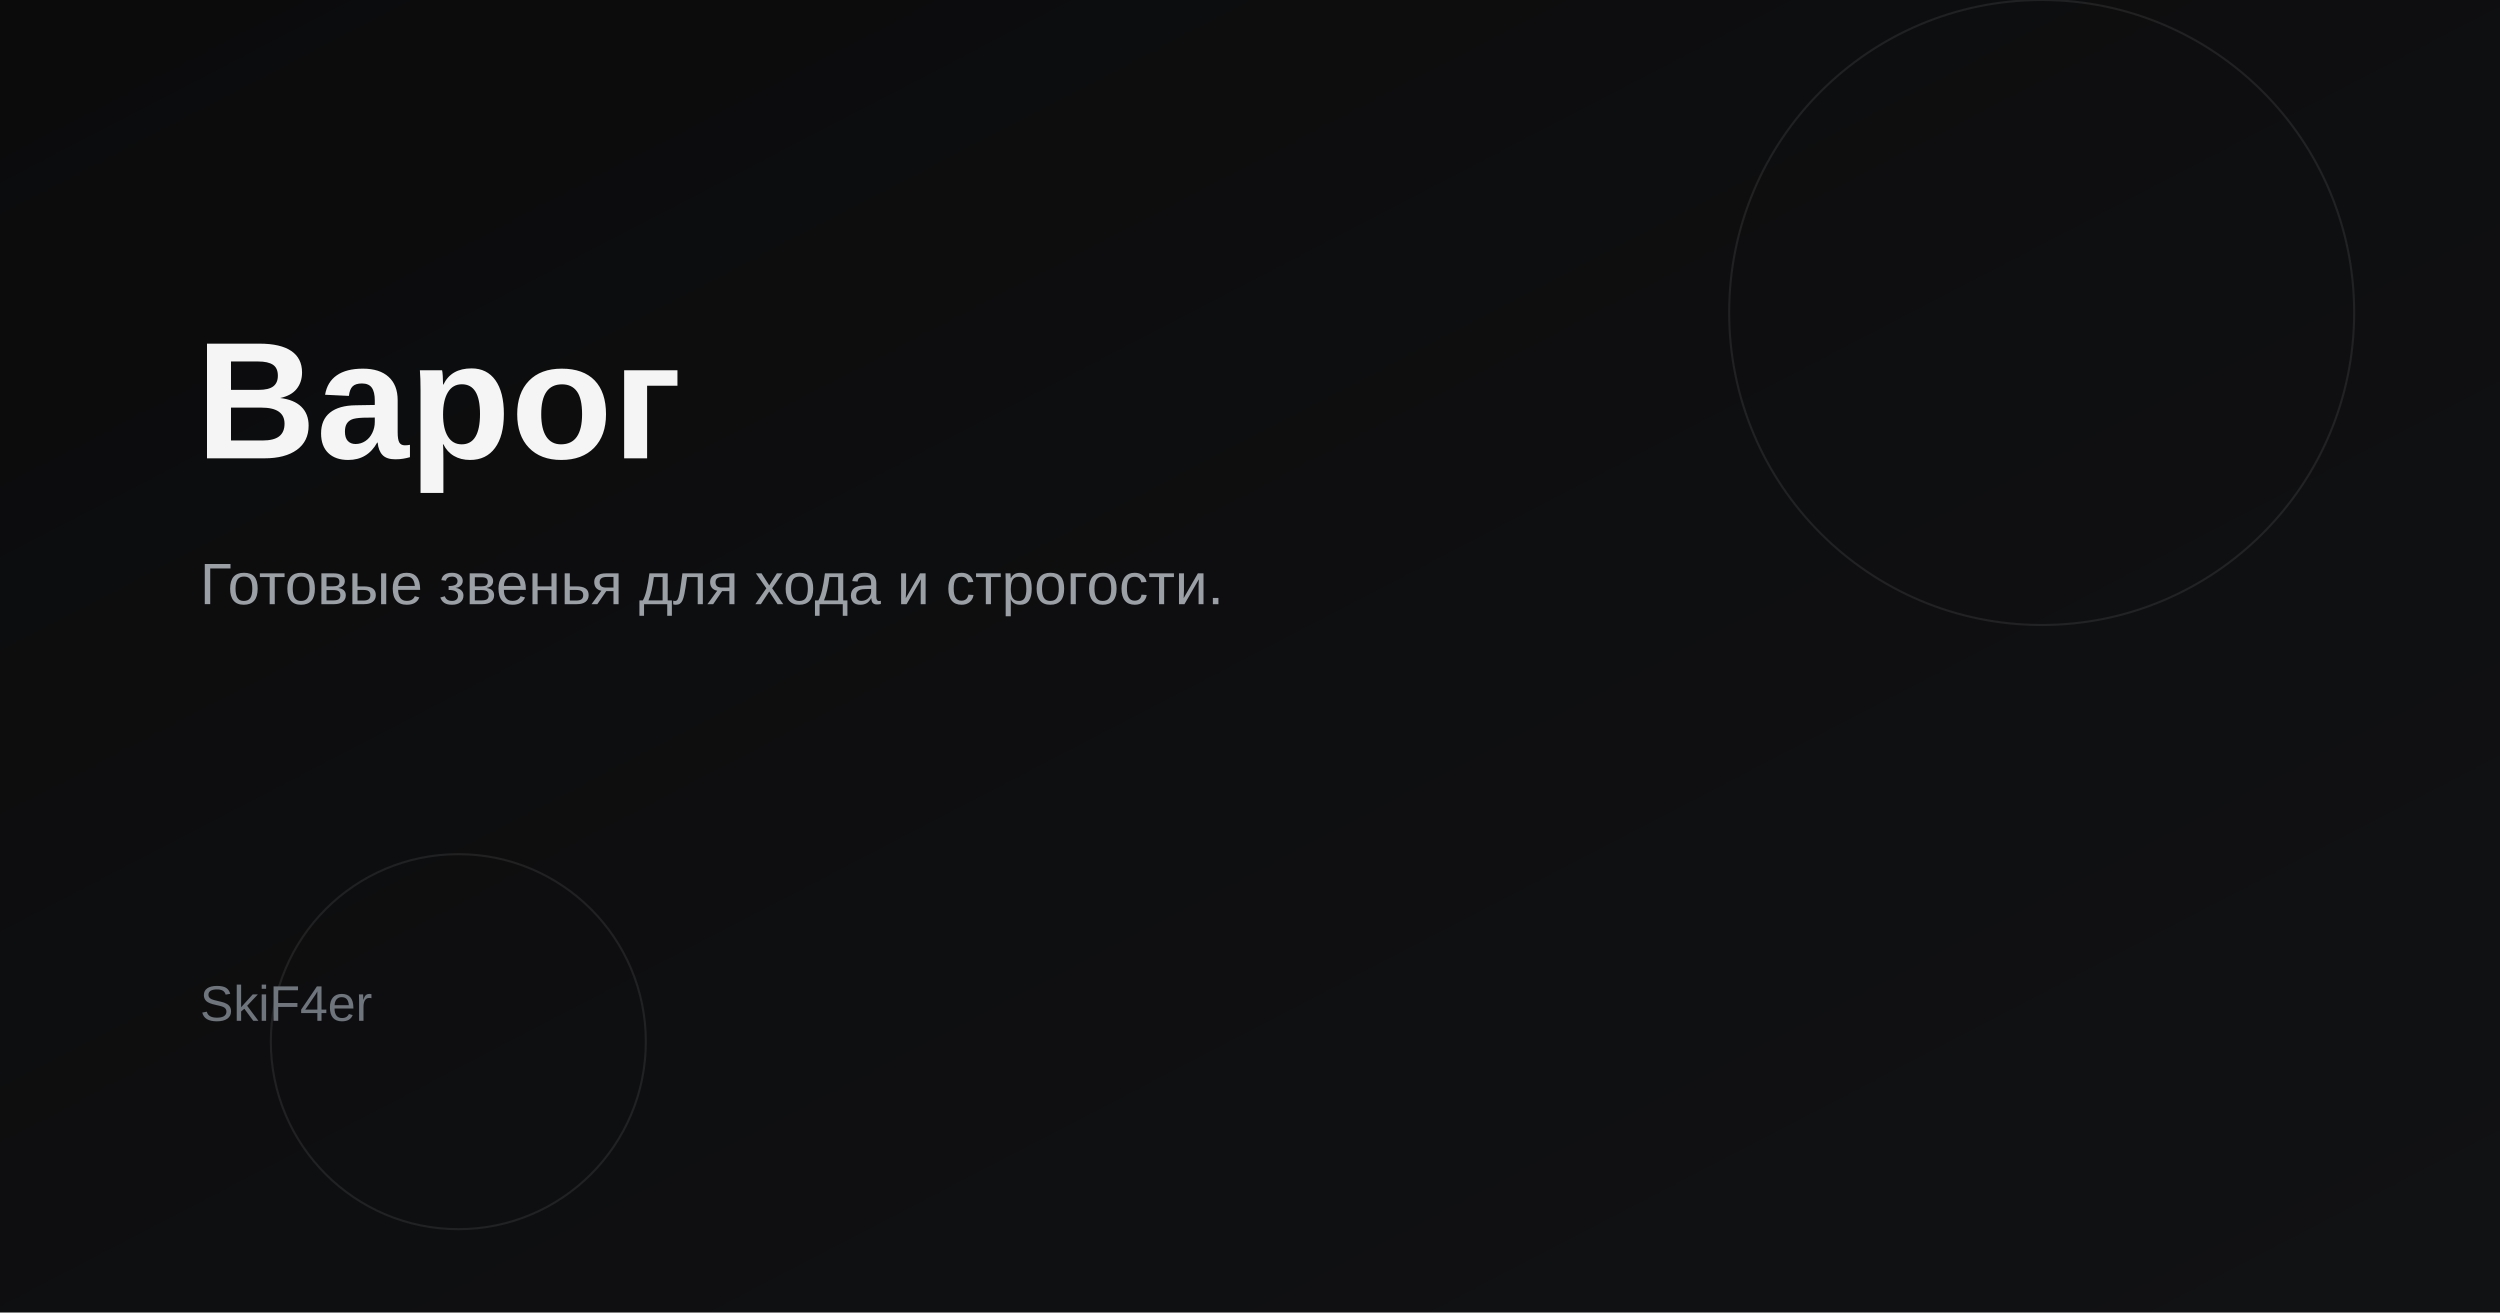
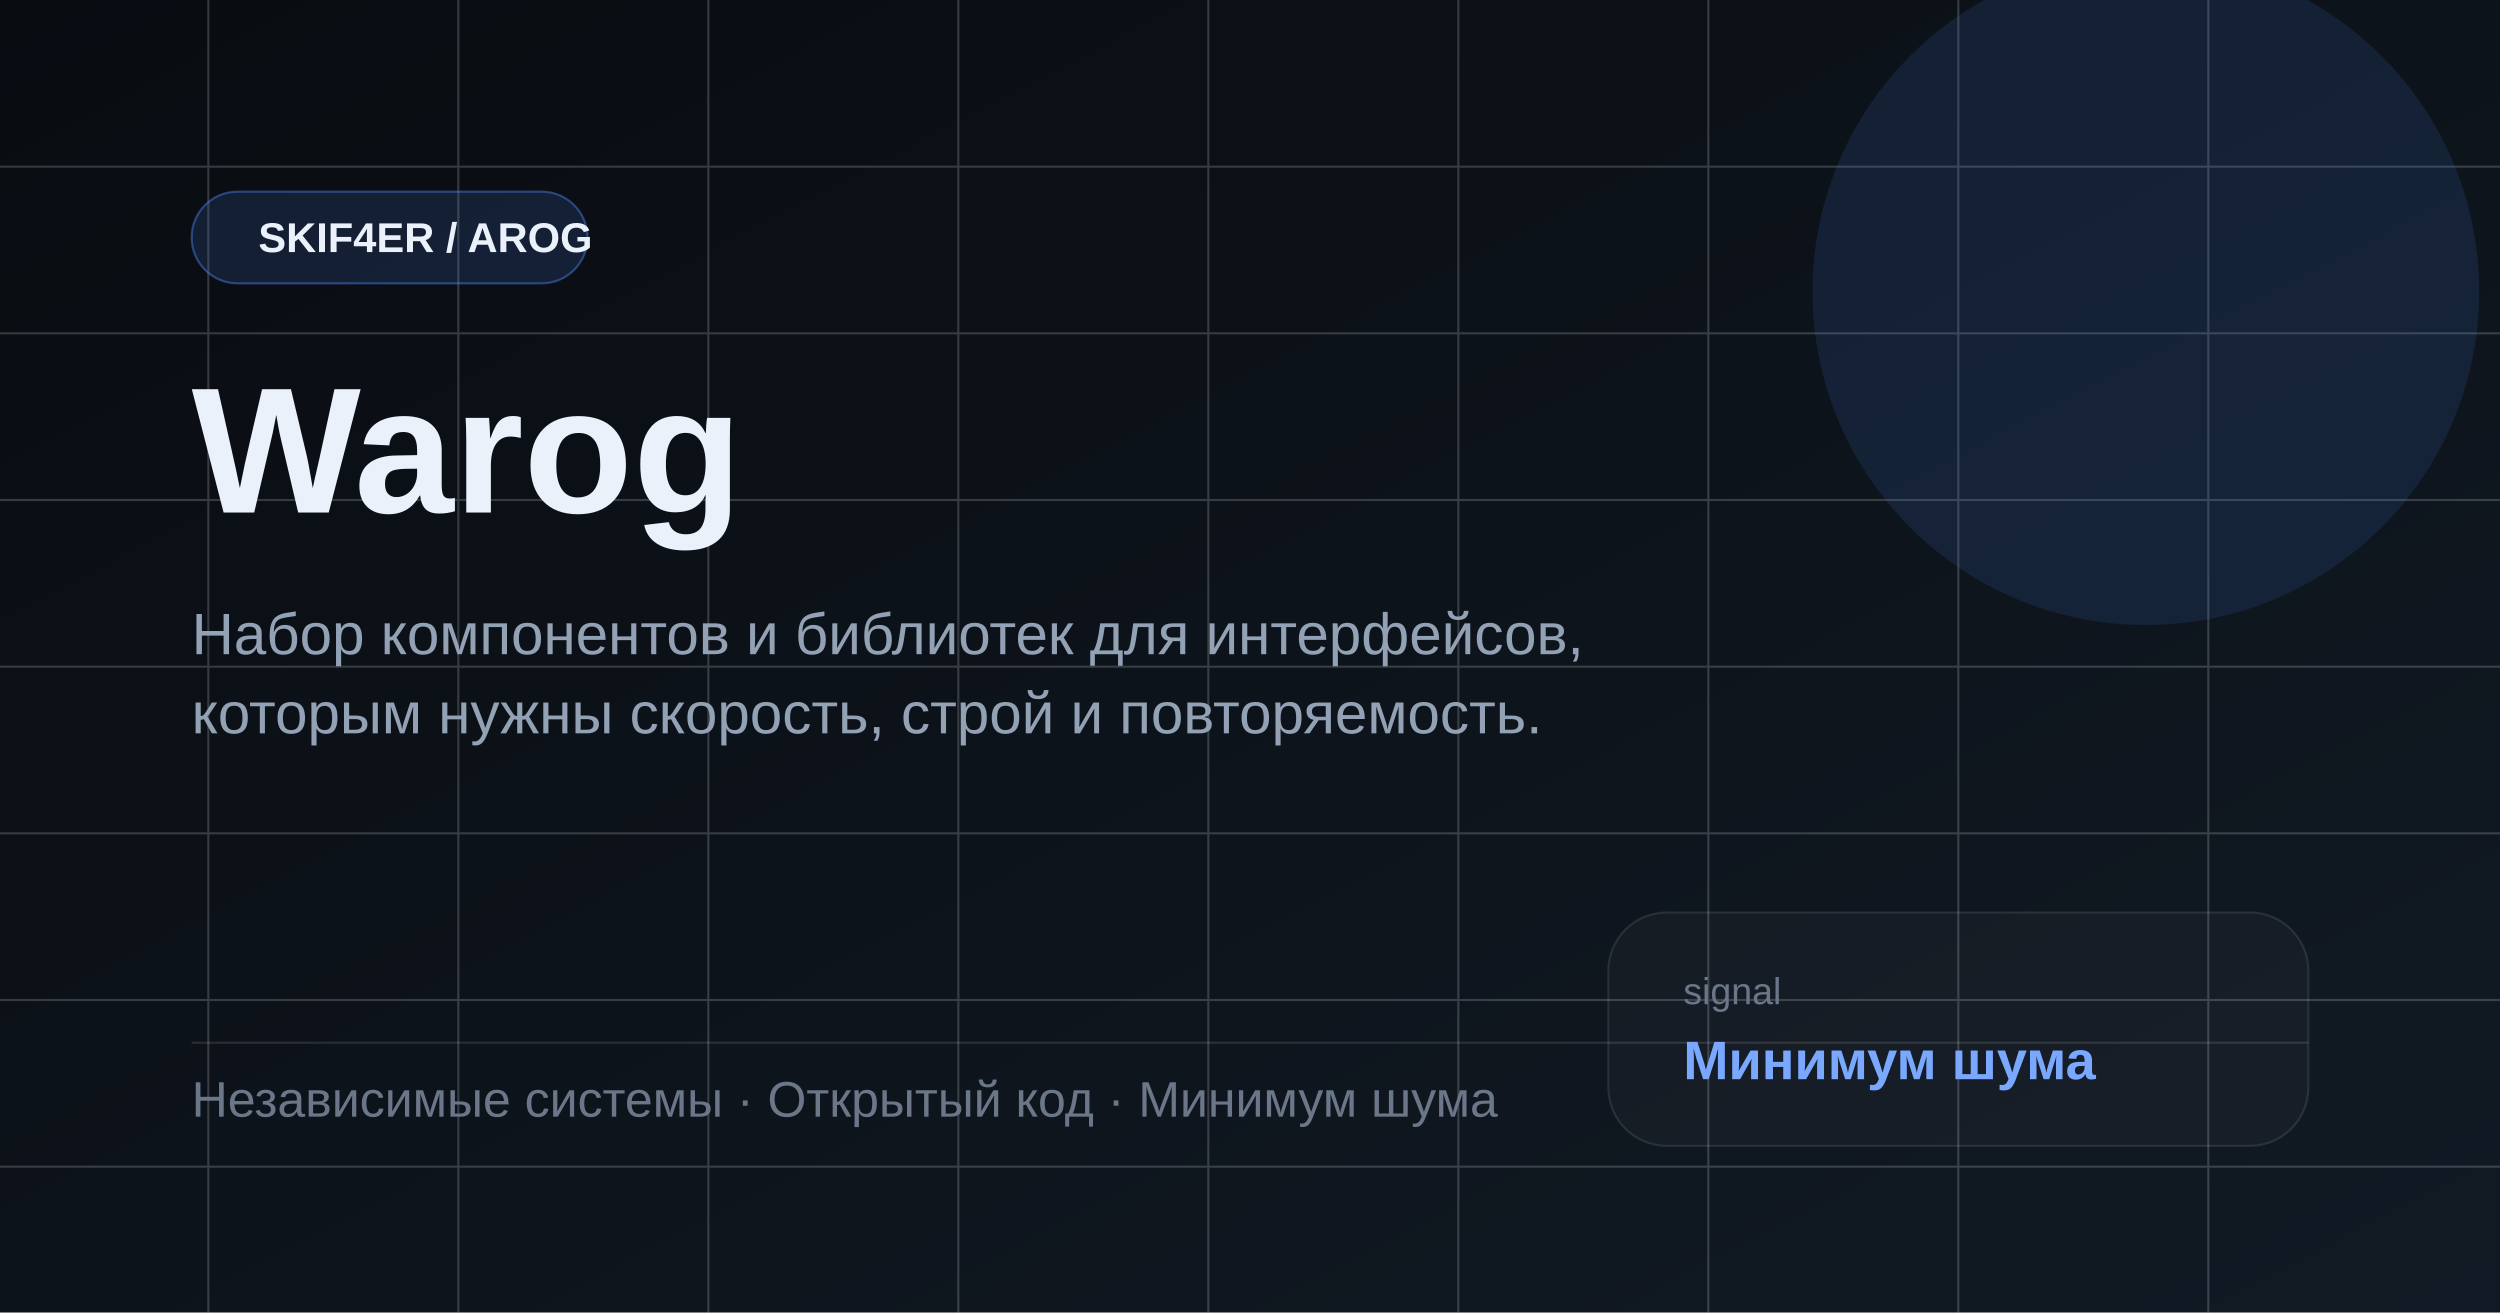
- <svg xmlns="http://www.w3.org/2000/svg" width="1200" height="630" viewBox="0 0 1200 630" role="img" aria-label="Варог — Готовые звенья для хода и строгости.">
+ <svg xmlns="http://www.w3.org/2000/svg" width="1200" height="630" viewBox="0 0 1200 630" role="img" aria-label="Warog — Набор компонентов и библиотек для интерфейсов, которым нужны скорость, строй и повторяемость.">
  <defs>
-     <linearGradient id="g" x1="0" y1="0" x2="1" y2="1">
-       <stop offset="0%" stop-color="#0b0b0c" />
-       <stop offset="100%" stop-color="#111214" />
+     <linearGradient id="bg" x1="0" y1="0" x2="1" y2="1">
+       <stop offset="0%" stop-color="#090C11" />
+       <stop offset="100%" stop-color="#111A24" />
    </linearGradient>
  </defs>
-   <rect width="1200" height="630" fill="url(#g)" />
-   <circle cx="980" cy="150" r="150" fill="none" stroke="rgba(255,255,255,0.08)" />
-   <circle cx="220" cy="500" r="90" fill="none" stroke="rgba(255,255,255,0.08)" />
-   <text x="94" y="220" fill="#f5f5f5" font-family="Arial, Helvetica, sans-serif" font-size="80" font-weight="700">Варог</text>
-   <text x="96" y="290" fill="#9aa0a6" font-family="Arial, Helvetica, sans-serif" font-size="28">Готовые звенья для хода и строгости.</text>
-   <text x="96" y="490" fill="#6f757d" font-family="Arial, Helvetica, sans-serif" font-size="24">SkiF4er</text>
+   <rect width="1200" height="630" fill="url(#bg)" />
+   <g opacity="0.18">
+     <path d="M0 80H1200" stroke="white" stroke-width="1" />
+     <path d="M0 160H1200" stroke="white" stroke-width="1" />
+     <path d="M0 240H1200" stroke="white" stroke-width="1" />
+     <path d="M0 320H1200" stroke="white" stroke-width="1" />
+     <path d="M0 400H1200" stroke="white" stroke-width="1" />
+     <path d="M0 480H1200" stroke="white" stroke-width="1" />
+     <path d="M0 560H1200" stroke="white" stroke-width="1" />
+     <path d="M100 0V630" stroke="white" stroke-width="1" />
+     <path d="M220 0V630" stroke="white" stroke-width="1" />
+     <path d="M340 0V630" stroke="white" stroke-width="1" />
+     <path d="M460 0V630" stroke="white" stroke-width="1" />
+     <path d="M580 0V630" stroke="white" stroke-width="1" />
+     <path d="M700 0V630" stroke="white" stroke-width="1" />
+     <path d="M820 0V630" stroke="white" stroke-width="1" />
+     <path d="M940 0V630" stroke="white" stroke-width="1" />
+     <path d="M1060 0V630" stroke="white" stroke-width="1" />
+   </g>
+   <circle cx="1030" cy="140" r="160" fill="#4F8CFF" fill-opacity="0.12" />
+   <rect x="92" y="92" width="190" height="44" rx="22" fill="#4F8CFF" fill-opacity="0.14" stroke="#4F8CFF" stroke-opacity="0.42" />
+   <text x="124" y="121" fill="#EAF1FB" font-family="Arial, Helvetica, sans-serif" font-size="20" font-weight="700">SKIF4ER / AROG</text>
+   <text x="92" y="246" fill="#EAF1FB" font-family="Arial, Helvetica, sans-serif" font-size="86" font-weight="700">Warog</text>
+   <text x="92" y="314" fill="#93A1B5" font-family="Arial, Helvetica, sans-serif" font-size="28">Набор компонентов и библиотек для интерфейсов,</text>
+   <text x="92" y="352" fill="#93A1B5" font-family="Arial, Helvetica, sans-serif" font-size="28">которым нужны скорость, строй и повторяемость.</text>
+   <text x="92" y="536" fill="#6B7789" font-family="Arial, Helvetica, sans-serif" font-size="24">Независимые системы · Открытый код · Минимум шума</text>
+   <rect x="92" y="500" width="1016" height="1" fill="white" fill-opacity="0.12" />
+   <rect x="772" y="438" width="336" height="112" rx="28" fill="white" fill-opacity="0.03" stroke="white" stroke-opacity="0.1" />
+   <text x="808" y="482" fill="#6B7789" font-family="Arial, Helvetica, sans-serif" font-size="18">signal</text>
+   <text x="808" y="518" fill="#7AA8FF" font-family="Arial, Helvetica, sans-serif" font-size="26" font-weight="700">Минимум шума</text>
</svg>
